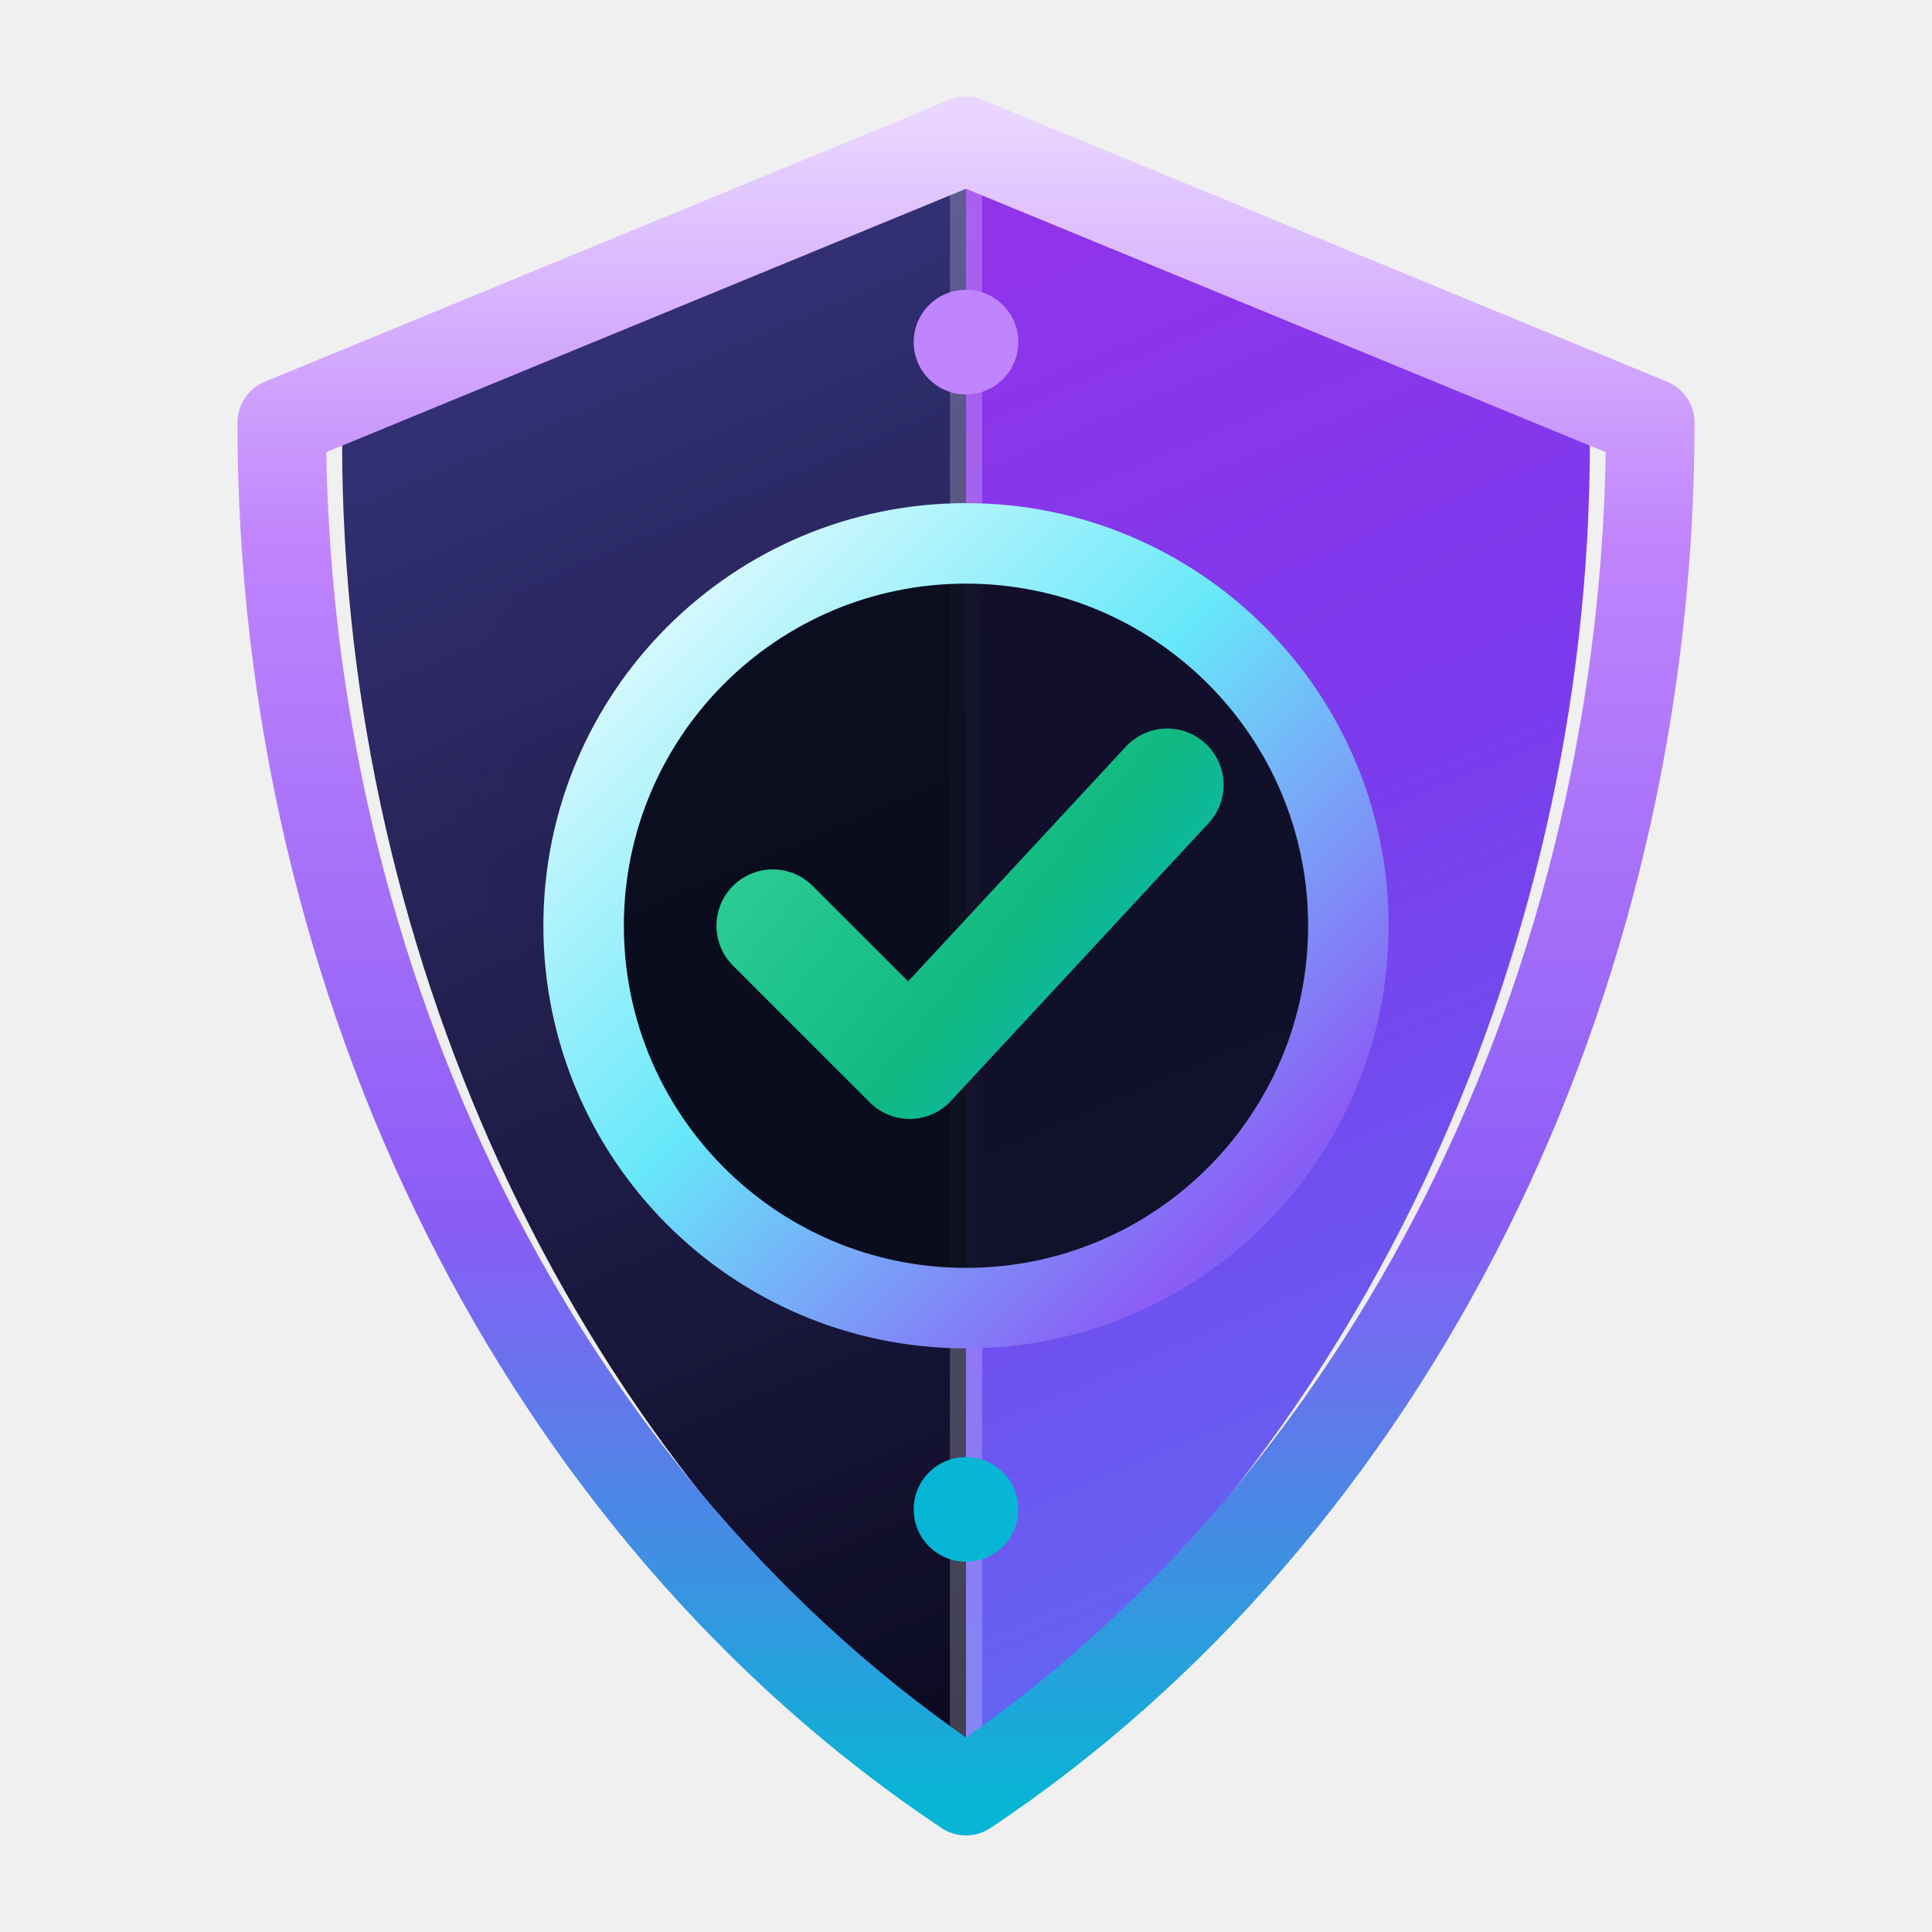
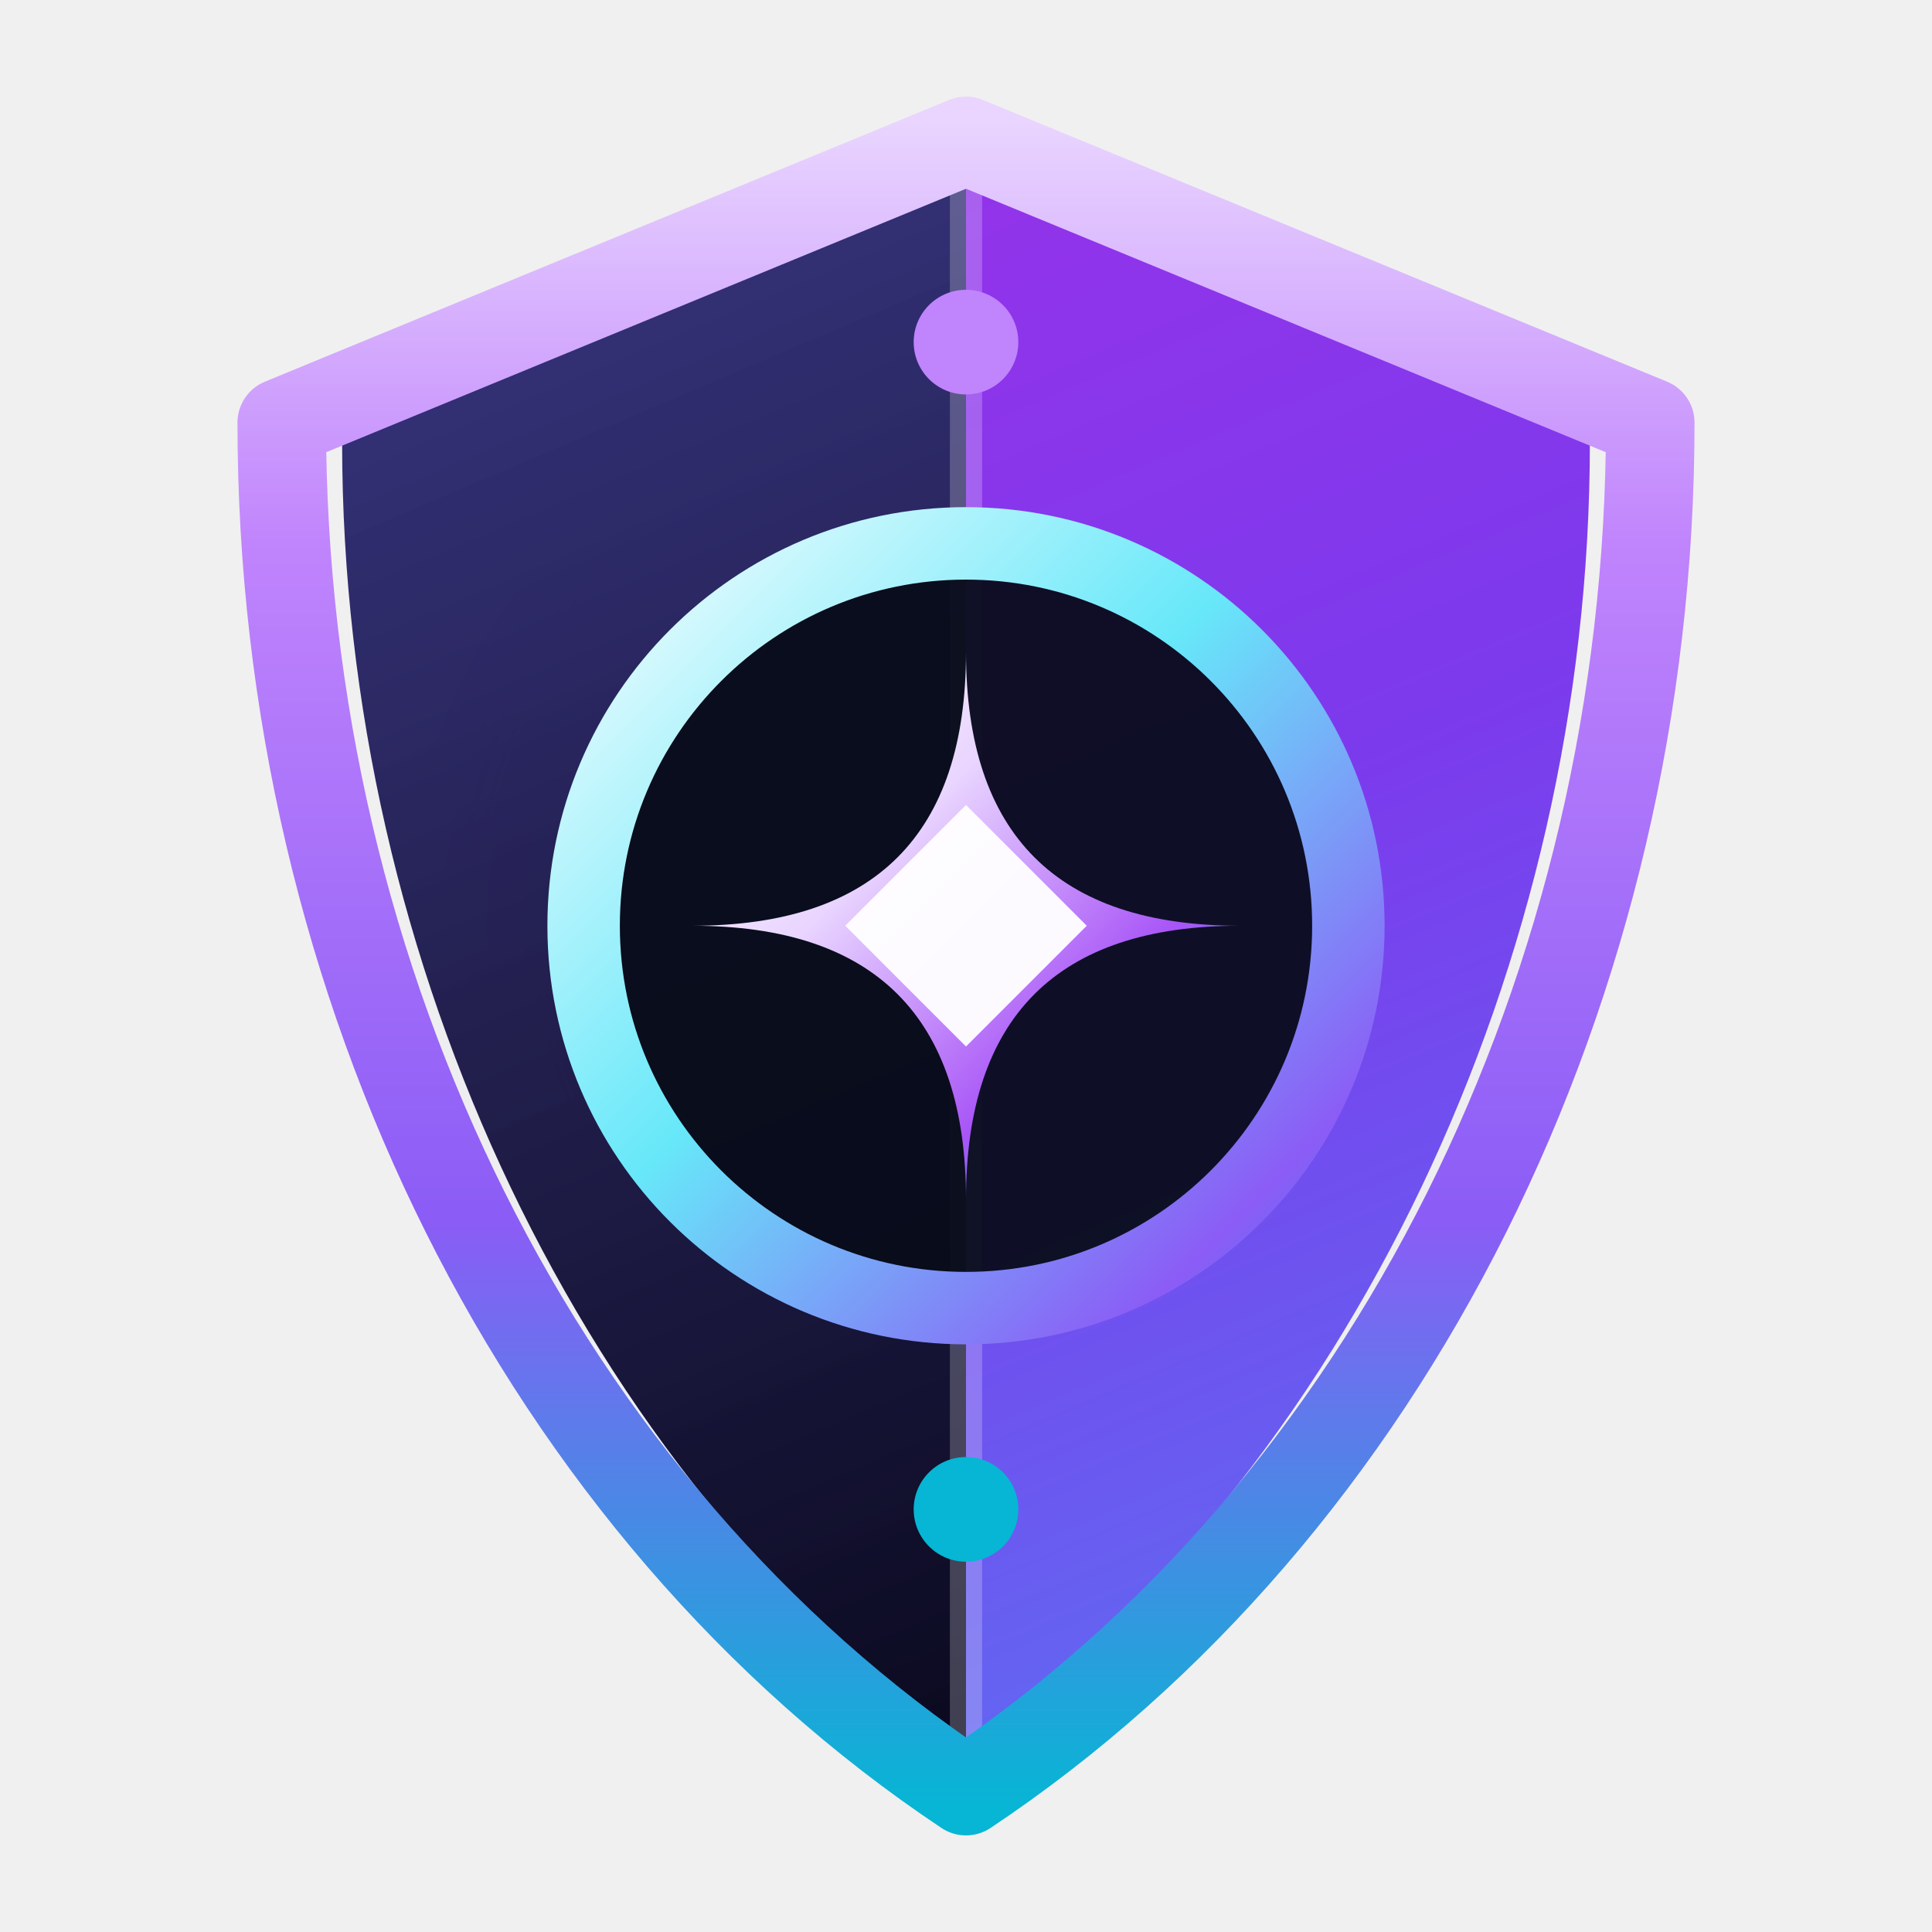
<svg xmlns="http://www.w3.org/2000/svg" viewBox="0 0 48 48" fill="none">
  <defs>
    <linearGradient id="sk-fav-shadow" x1="7" y1="4" x2="24" y2="44" gradientUnits="userSpaceOnUse">
      <stop offset="0%" stop-color="#312e81" stop-opacity="0.95" />
      <stop offset="50%" stop-color="#1e1b4b" stop-opacity="0.98" />
      <stop offset="100%" stop-color="#0a091e" stop-opacity="1" />
    </linearGradient>
    <linearGradient id="sk-fav-light" x1="24" y1="4" x2="41" y2="44" gradientUnits="userSpaceOnUse">
      <stop offset="0%" stop-color="#9333ea" />
      <stop offset="40%" stop-color="#7c3aed" />
      <stop offset="85%" stop-color="#6366f1" />
      <stop offset="100%" stop-color="#06b6d4" />
    </linearGradient>
    <linearGradient id="sk-fav-rim" x1="24" y1="3" x2="24" y2="45" gradientUnits="userSpaceOnUse">
      <stop offset="0%" stop-color="#e9d5ff" />
      <stop offset="25%" stop-color="#c084fc" />
      <stop offset="65%" stop-color="#8b5cf6" />
      <stop offset="100%" stop-color="#06b6d4" />
    </linearGradient>
    <linearGradient id="sk-fav-zk" x1="14" y1="13" x2="34" y2="33" gradientUnits="userSpaceOnUse">
      <stop offset="0%" stop-color="#ffffff" />
      <stop offset="45%" stop-color="#67e8f9" />
      <stop offset="85%" stop-color="#8b5cf6" />
      <stop offset="100%" stop-color="#3b82f6" />
    </linearGradient>
-     <linearGradient id="sk-fav-check" x1="18.5" y1="18" x2="29.5" y2="27" gradientUnits="userSpaceOnUse">
-       <stop offset="0%" stop-color="#34d399" />
-       <stop offset="60%" stop-color="#10b981" />
+     <linearGradient id="sk-fav-star" x1="17.5" y1="16.5" x2="30.5" y2="29.5" gradientUnits="userSpaceOnUse">
+       <stop offset="0%" stop-color="#ffffff" />
+       <stop offset="35%" stop-color="#e9d5ff" />
+       <stop offset="70%" stop-color="#a855f7" />
      <stop offset="100%" stop-color="#06b6d4" />
    </linearGradient>
    <radialGradient id="sk-fav-glow" cx="24" cy="23" r="14" gradientUnits="userSpaceOnUse">
      <stop offset="0%" stop-color="#8b5cf6" stop-opacity="0.3" />
      <stop offset="100%" stop-color="#8b5cf6" stop-opacity="0" />
    </radialGradient>
  </defs>
  <circle cx="24" cy="23" r="14" fill="url(#sk-fav-glow)" />
  <path d="M24 4.5 L8.5 11 C8.5 24 14.5 36.5 24 43.5 Z" fill="url(#sk-fav-shadow)" />
  <path d="M24 4.5 L39.5 11 C39.5 24 33.5 36.5 24 43.5 Z" fill="url(#sk-fav-light)" />
  <line x1="24" y1="4.5" x2="24" y2="43.5" stroke="rgba(255, 255, 255, 0.22)" stroke-width="0.8" />
  <path d="M24 3.5 L41 10.5 C41 24.5 34.5 37.5 24 44.5 C13.5 37.5 7 24.5 7 10.5 Z" fill="none" stroke="url(#sk-fav-rim)" stroke-width="2.2" stroke-linejoin="round" />
-   <circle cx="24" cy="23" r="9.5" fill="#080c1a" fill-opacity="0.92" stroke="url(#sk-fav-zk)" stroke-width="2" />
-   <path d="M19.2 23 L22.6 26.4 L29 19.5" fill="none" stroke="url(#sk-fav-check)" stroke-width="2.8" stroke-linecap="round" stroke-linejoin="round" />
+   <circle cx="24" cy="23" r="9.5" fill="#080c1a" fill-opacity="0.94" stroke="url(#sk-fav-zk)" stroke-width="1.8" />
+   <path d="M24 16.2 Q24 23 30.8 23 Q24 23 24 29.8 Q24 23 17.2 23 Q24 23 24 16.2 Z" fill="url(#sk-fav-star)" />
+   <polygon points="24,20 27,23 24,26 21,23" fill="#ffffff" fill-opacity="0.95" />
  <circle cx="24" cy="8.5" r="1.3" fill="#c084fc" />
  <circle cx="24" cy="37.5" r="1.3" fill="#06b6d4" />
</svg>
